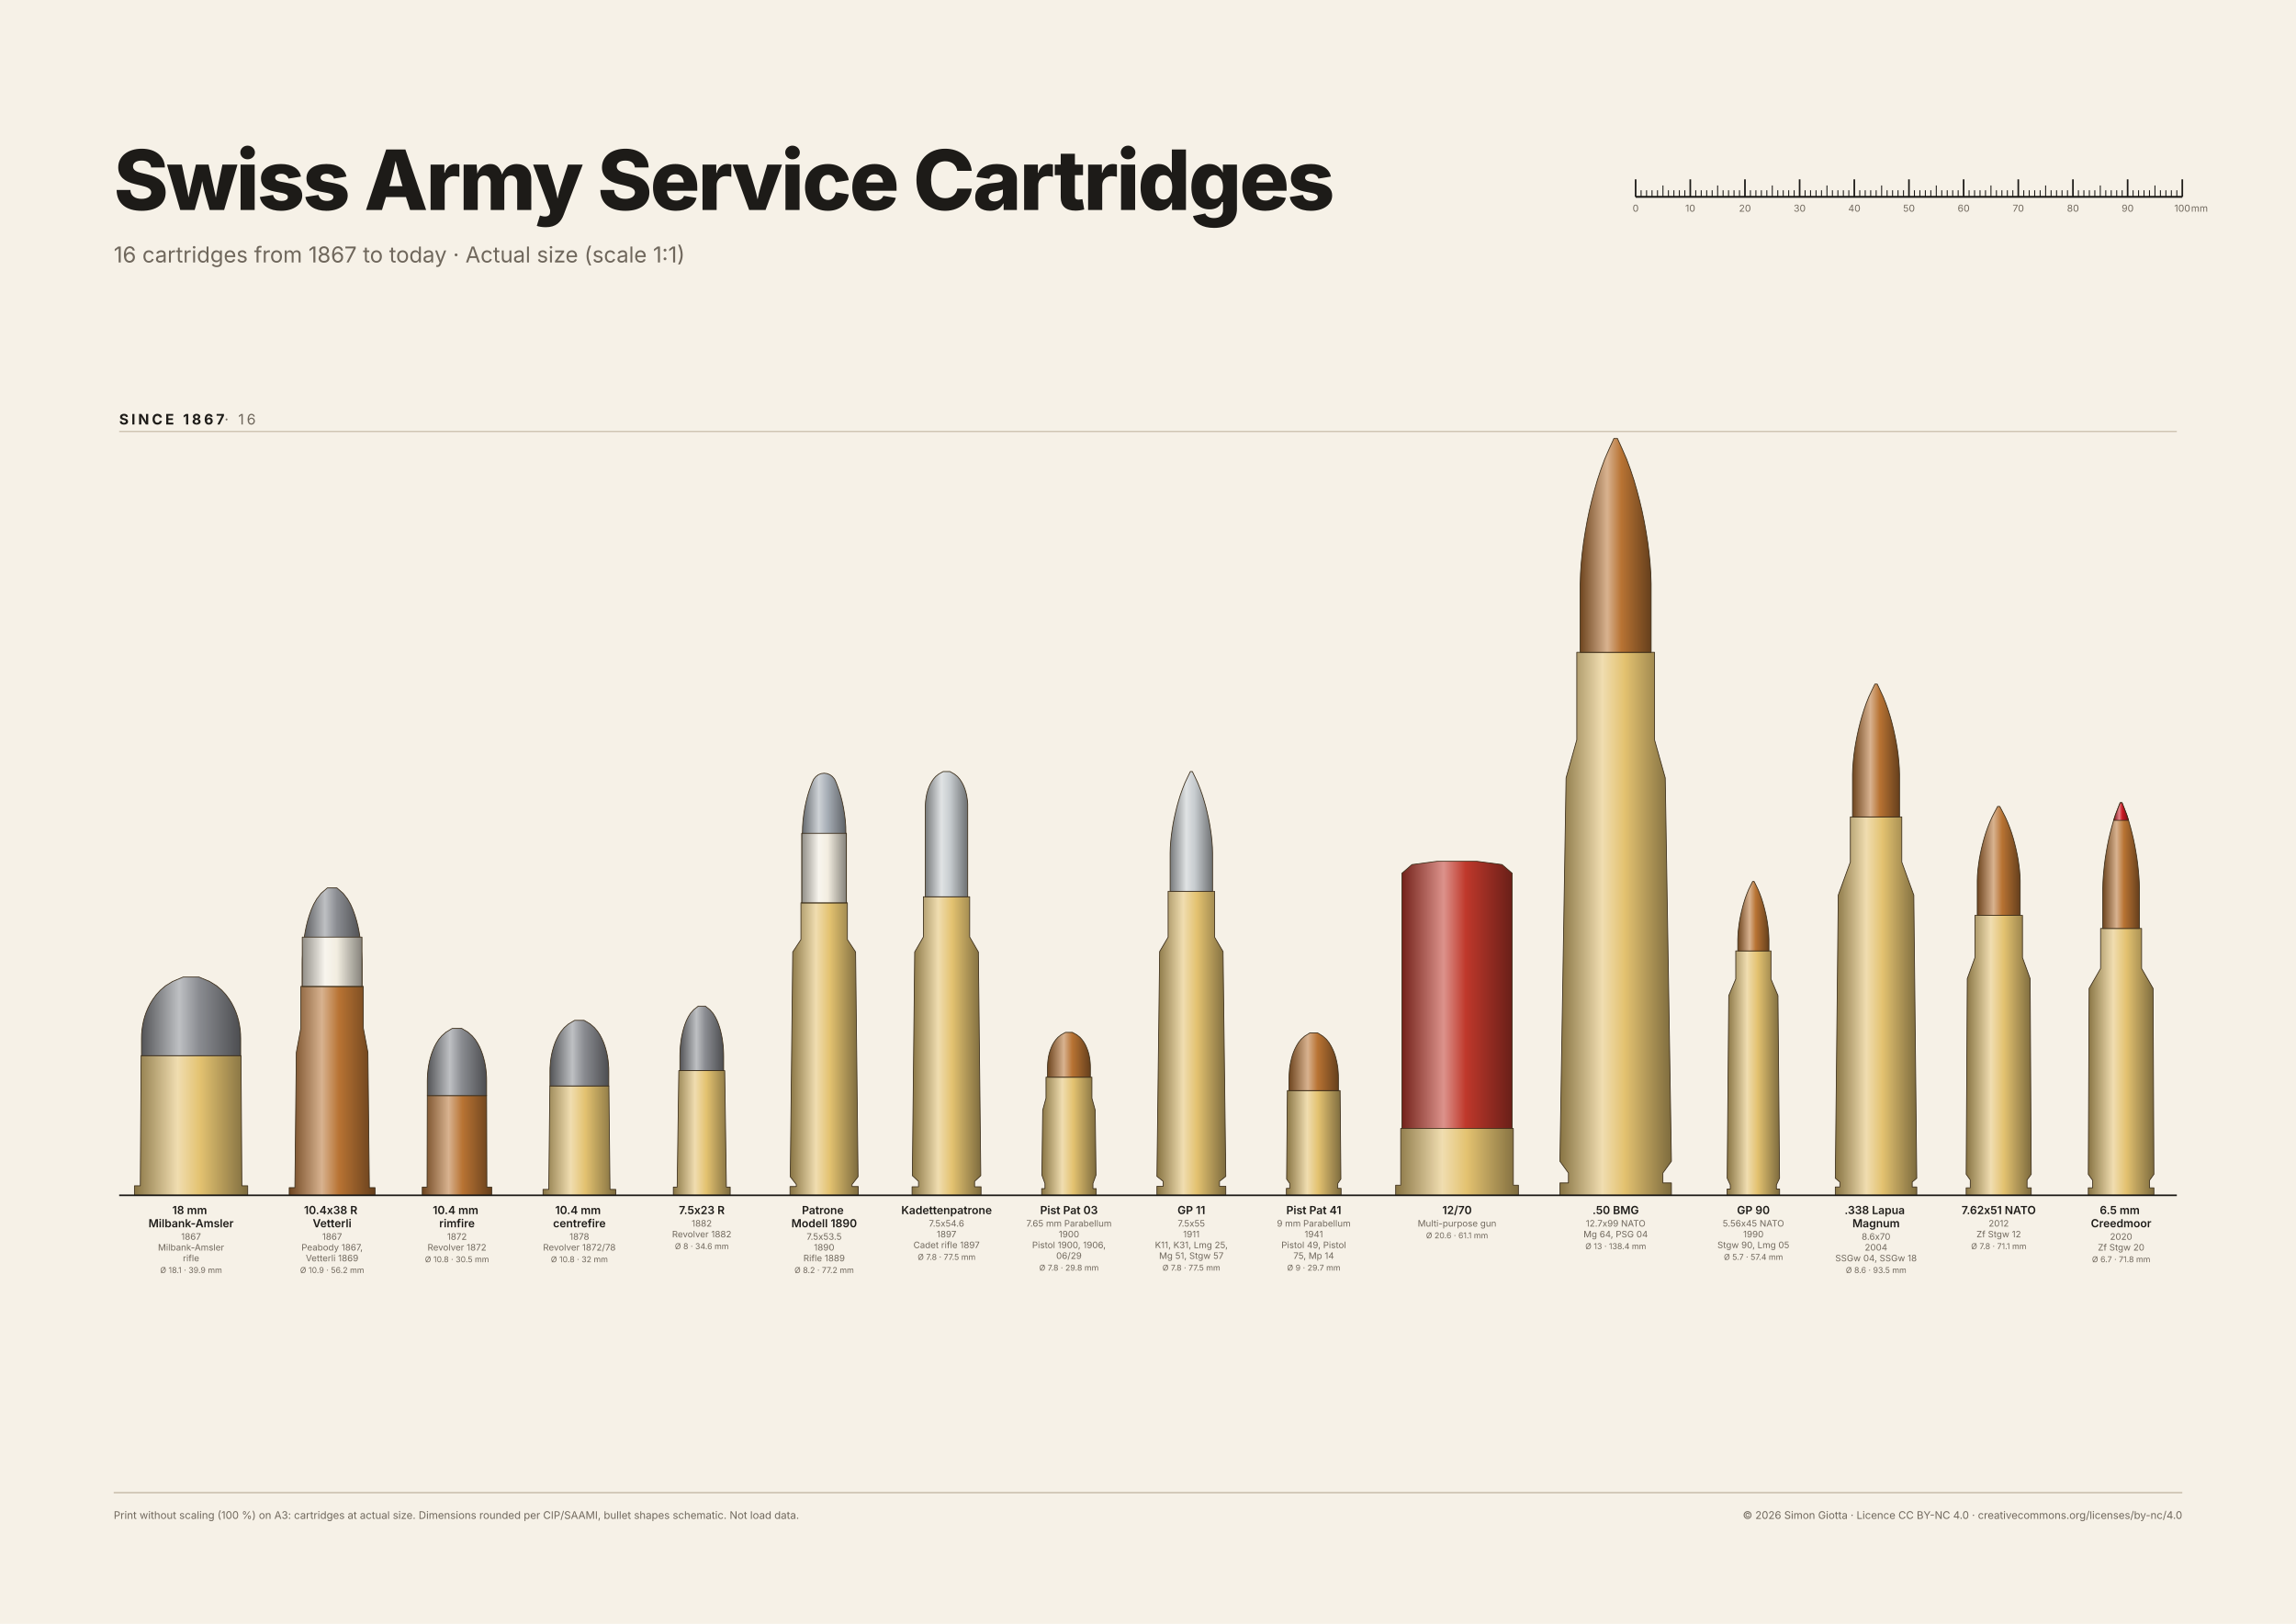
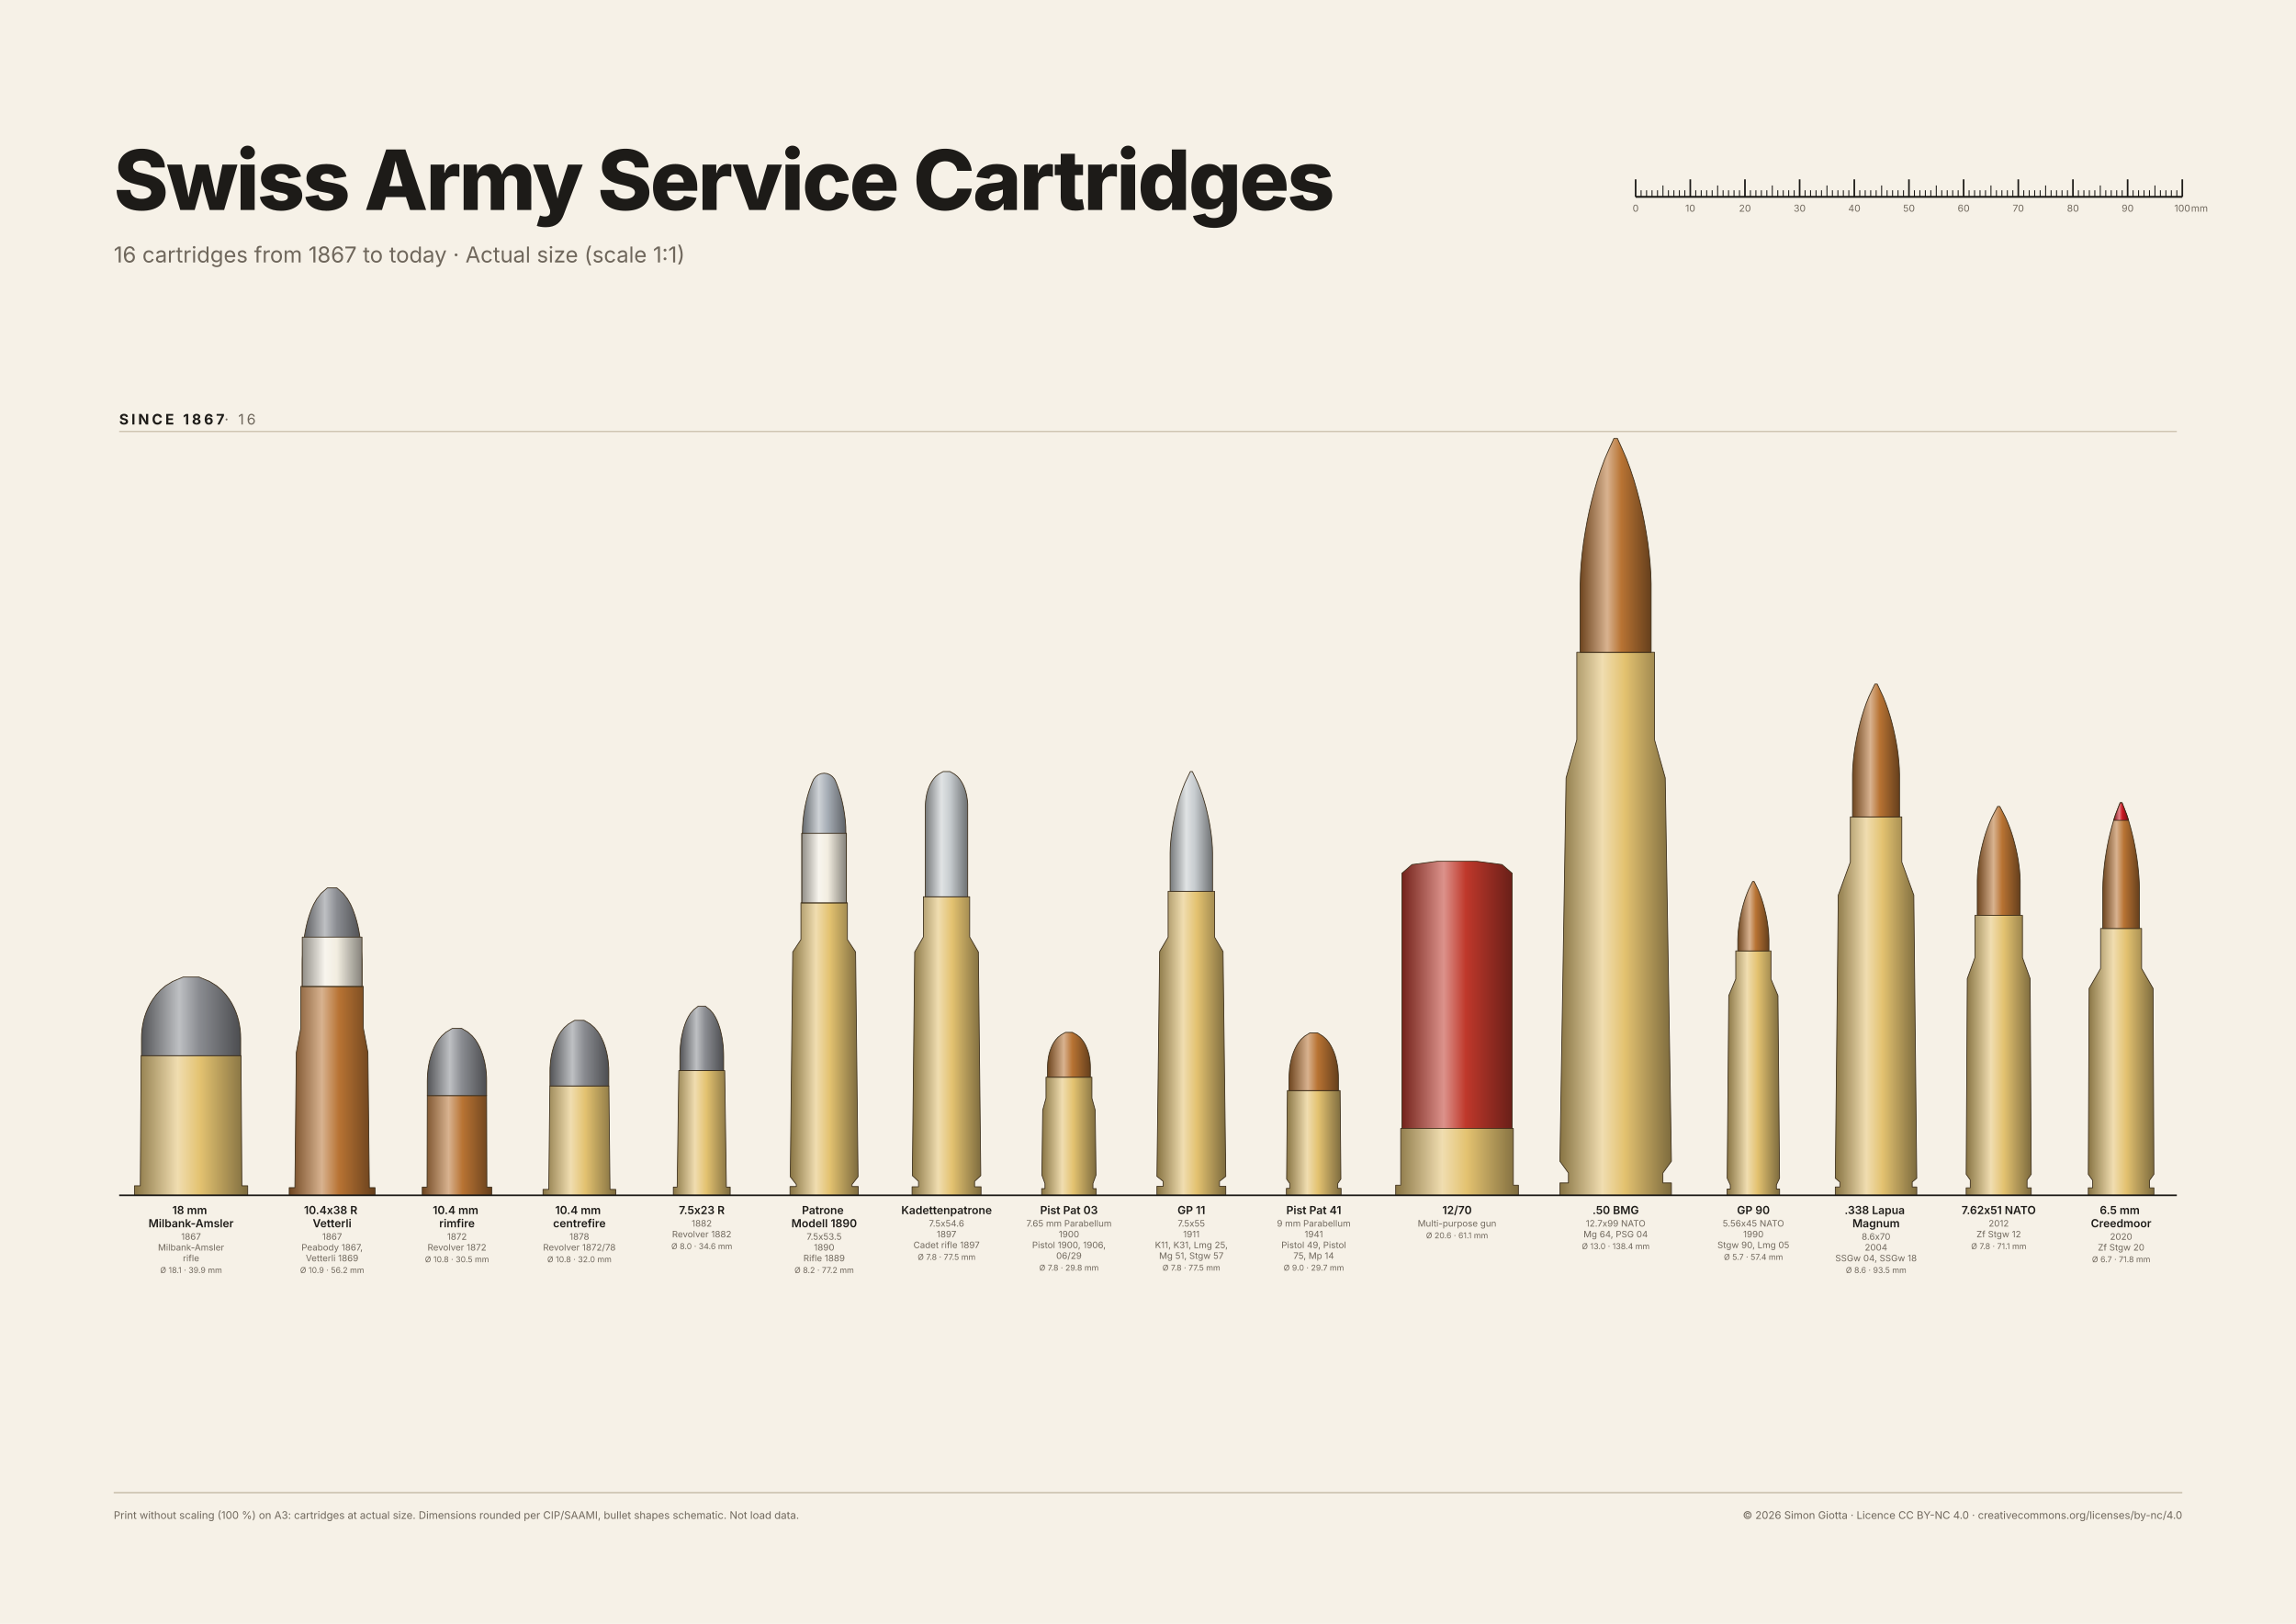
<svg xmlns="http://www.w3.org/2000/svg" width="420mm" height="297mm" viewBox="0 0 420 297" font-family="Inter, 'Helvetica Neue', Arial, sans-serif">
  <defs>
    <linearGradient id="brass" x1="0" x2="1" y1="0" y2="0">
      <stop offset="0" stop-color="#887443" />
      <stop offset="0.38" stop-color="#f0ddb0" />
      <stop offset="0.58" stop-color="#e3c270" />
      <stop offset="1" stop-color="#7d6b3e" />
    </linearGradient>
    <linearGradient id="copper" x1="0" x2="1" y1="0" y2="0">
      <stop offset="0" stop-color="#6e451f" />
      <stop offset="0.38" stop-color="#d8b28f" />
      <stop offset="0.58" stop-color="#b87333" />
      <stop offset="1" stop-color="#653f1c" />
    </linearGradient>
    <linearGradient id="lead" x1="0" x2="1" y1="0" y2="0">
      <stop offset="0" stop-color="#535457" />
      <stop offset="0.38" stop-color="#bec0c3" />
      <stop offset="0.58" stop-color="#8a8c91" />
      <stop offset="1" stop-color="#4c4d50" />
    </linearGradient>
    <linearGradient id="steel" x1="0" x2="1" y1="0" y2="0">
      <stop offset="0" stop-color="#63686d" />
      <stop offset="0.38" stop-color="#ced2d6" />
      <stop offset="0.58" stop-color="#a6adb5" />
      <stop offset="1" stop-color="#5b5f64" />
    </linearGradient>
    <linearGradient id="lacquered" x1="0" x2="1" y1="0" y2="0">
      <stop offset="0" stop-color="#404032" />
      <stop offset="0.38" stop-color="#aeaea1" />
      <stop offset="0.58" stop-color="#6b6b54" />
      <stop offset="1" stop-color="#3b3b2e" />
    </linearGradient>
    <linearGradient id="nickel" x1="0" x2="1" y1="0" y2="0">
      <stop offset="0" stop-color="#777a7c" />
      <stop offset="0.38" stop-color="#e0e3e4" />
      <stop offset="0.58" stop-color="#c7cccf" />
      <stop offset="1" stop-color="#6d7072" />
    </linearGradient>
    <linearGradient id="aluminium" x1="0" x2="1" y1="0" y2="0">
      <stop offset="0" stop-color="#65686a" />
      <stop offset="0.38" stop-color="#cfd2d4" />
      <stop offset="0.58" stop-color="#a8adb0" />
      <stop offset="1" stop-color="#5d5f61" />
    </linearGradient>
    <linearGradient id="paper" x1="0" x2="1" y1="0" y2="0">
      <stop offset="0" stop-color="#918e87" />
      <stop offset="0.38" stop-color="#f8f5ee" />
      <stop offset="0.58" stop-color="#f2ede0" />
      <stop offset="1" stop-color="#85827b" />
    </linearGradient>
    <linearGradient id="plastic" x1="0" x2="1" y1="0" y2="0">
      <stop offset="0" stop-color="#949493" />
      <stop offset="0.38" stop-color="#fbfbf9" />
      <stop offset="0.58" stop-color="#f7f7f5" />
      <stop offset="1" stop-color="#888887" />
    </linearGradient>
    <linearGradient id="polymer" x1="0" x2="1" y1="0" y2="0">
      <stop offset="0" stop-color="#7a0f15" />
      <stop offset="0.38" stop-color="#e38186" />
      <stop offset="0.58" stop-color="#cc1a24" />
      <stop offset="1" stop-color="#700e14" />
    </linearGradient>
    <linearGradient id="hull" x1="0" x2="1" y1="0" y2="0">
      <stop offset="0" stop-color="#73221a" />
      <stop offset="0.38" stop-color="#dc928b" />
      <stop offset="0.58" stop-color="#bf382b" />
      <stop offset="1" stop-color="#691f18" />
    </linearGradient>
  </defs>
  <rect width="420" height="297" fill="#f6f1e7" />
  <text x="20.8" y="38.40" font-size="15.20" font-weight="800" letter-spacing="-0.4" fill="#1d1b18">Swiss Army Service Cartridges</text>
  <text x="20.8" y="48.00" font-size="4.00" fill="#6f675c">16 cartridges from 1867 to today · Actual size (scale 1:1)</text>
  <g font-size="1.76" fill="#6f675c" text-anchor="middle">
    <line x1="299.2" x2="399.2" y1="36" y2="36" stroke="#1d1b18" stroke-width="0.35" />
    <line x1="299.200" x2="299.200" y1="36" y2="32.800" stroke="#1d1b18" stroke-width="0.3" />
    <text x="299.200" y="38.720">0</text>
    <line x1="300.200" x2="300.200" y1="36" y2="34.800" stroke="#1d1b18" stroke-width="0.18" />
    <line x1="301.200" x2="301.200" y1="36" y2="34.800" stroke="#1d1b18" stroke-width="0.18" />
    <line x1="302.200" x2="302.200" y1="36" y2="34.800" stroke="#1d1b18" stroke-width="0.18" />
    <line x1="303.200" x2="303.200" y1="36" y2="34.800" stroke="#1d1b18" stroke-width="0.18" />
    <line x1="304.200" x2="304.200" y1="36" y2="33.920" stroke="#1d1b18" stroke-width="0.18" />
    <line x1="305.200" x2="305.200" y1="36" y2="34.800" stroke="#1d1b18" stroke-width="0.18" />
    <line x1="306.200" x2="306.200" y1="36" y2="34.800" stroke="#1d1b18" stroke-width="0.18" />
    <line x1="307.200" x2="307.200" y1="36" y2="34.800" stroke="#1d1b18" stroke-width="0.18" />
    <line x1="308.200" x2="308.200" y1="36" y2="34.800" stroke="#1d1b18" stroke-width="0.18" />
    <line x1="309.200" x2="309.200" y1="36" y2="32.800" stroke="#1d1b18" stroke-width="0.3" />
    <text x="309.200" y="38.720">10</text>
    <line x1="310.200" x2="310.200" y1="36" y2="34.800" stroke="#1d1b18" stroke-width="0.18" />
    <line x1="311.200" x2="311.200" y1="36" y2="34.800" stroke="#1d1b18" stroke-width="0.18" />
    <line x1="312.200" x2="312.200" y1="36" y2="34.800" stroke="#1d1b18" stroke-width="0.18" />
    <line x1="313.200" x2="313.200" y1="36" y2="34.800" stroke="#1d1b18" stroke-width="0.18" />
    <line x1="314.200" x2="314.200" y1="36" y2="33.920" stroke="#1d1b18" stroke-width="0.18" />
    <line x1="315.200" x2="315.200" y1="36" y2="34.800" stroke="#1d1b18" stroke-width="0.18" />
    <line x1="316.200" x2="316.200" y1="36" y2="34.800" stroke="#1d1b18" stroke-width="0.18" />
    <line x1="317.200" x2="317.200" y1="36" y2="34.800" stroke="#1d1b18" stroke-width="0.18" />
    <line x1="318.200" x2="318.200" y1="36" y2="34.800" stroke="#1d1b18" stroke-width="0.18" />
    <line x1="319.200" x2="319.200" y1="36" y2="32.800" stroke="#1d1b18" stroke-width="0.3" />
    <text x="319.200" y="38.720">20</text>
    <line x1="320.200" x2="320.200" y1="36" y2="34.800" stroke="#1d1b18" stroke-width="0.18" />
    <line x1="321.200" x2="321.200" y1="36" y2="34.800" stroke="#1d1b18" stroke-width="0.18" />
    <line x1="322.200" x2="322.200" y1="36" y2="34.800" stroke="#1d1b18" stroke-width="0.18" />
    <line x1="323.200" x2="323.200" y1="36" y2="34.800" stroke="#1d1b18" stroke-width="0.18" />
    <line x1="324.200" x2="324.200" y1="36" y2="33.920" stroke="#1d1b18" stroke-width="0.18" />
    <line x1="325.200" x2="325.200" y1="36" y2="34.800" stroke="#1d1b18" stroke-width="0.18" />
    <line x1="326.200" x2="326.200" y1="36" y2="34.800" stroke="#1d1b18" stroke-width="0.18" />
    <line x1="327.200" x2="327.200" y1="36" y2="34.800" stroke="#1d1b18" stroke-width="0.18" />
    <line x1="328.200" x2="328.200" y1="36" y2="34.800" stroke="#1d1b18" stroke-width="0.18" />
    <line x1="329.200" x2="329.200" y1="36" y2="32.800" stroke="#1d1b18" stroke-width="0.3" />
    <text x="329.200" y="38.720">30</text>
    <line x1="330.200" x2="330.200" y1="36" y2="34.800" stroke="#1d1b18" stroke-width="0.18" />
    <line x1="331.200" x2="331.200" y1="36" y2="34.800" stroke="#1d1b18" stroke-width="0.18" />
    <line x1="332.200" x2="332.200" y1="36" y2="34.800" stroke="#1d1b18" stroke-width="0.18" />
    <line x1="333.200" x2="333.200" y1="36" y2="34.800" stroke="#1d1b18" stroke-width="0.18" />
    <line x1="334.200" x2="334.200" y1="36" y2="33.920" stroke="#1d1b18" stroke-width="0.18" />
    <line x1="335.200" x2="335.200" y1="36" y2="34.800" stroke="#1d1b18" stroke-width="0.18" />
    <line x1="336.200" x2="336.200" y1="36" y2="34.800" stroke="#1d1b18" stroke-width="0.18" />
    <line x1="337.200" x2="337.200" y1="36" y2="34.800" stroke="#1d1b18" stroke-width="0.18" />
    <line x1="338.200" x2="338.200" y1="36" y2="34.800" stroke="#1d1b18" stroke-width="0.18" />
    <line x1="339.200" x2="339.200" y1="36" y2="32.800" stroke="#1d1b18" stroke-width="0.3" />
    <text x="339.200" y="38.720">40</text>
    <line x1="340.200" x2="340.200" y1="36" y2="34.800" stroke="#1d1b18" stroke-width="0.18" />
    <line x1="341.200" x2="341.200" y1="36" y2="34.800" stroke="#1d1b18" stroke-width="0.18" />
    <line x1="342.200" x2="342.200" y1="36" y2="34.800" stroke="#1d1b18" stroke-width="0.18" />
    <line x1="343.200" x2="343.200" y1="36" y2="34.800" stroke="#1d1b18" stroke-width="0.18" />
    <line x1="344.200" x2="344.200" y1="36" y2="33.920" stroke="#1d1b18" stroke-width="0.18" />
    <line x1="345.200" x2="345.200" y1="36" y2="34.800" stroke="#1d1b18" stroke-width="0.18" />
    <line x1="346.200" x2="346.200" y1="36" y2="34.800" stroke="#1d1b18" stroke-width="0.18" />
    <line x1="347.200" x2="347.200" y1="36" y2="34.800" stroke="#1d1b18" stroke-width="0.18" />
    <line x1="348.200" x2="348.200" y1="36" y2="34.800" stroke="#1d1b18" stroke-width="0.18" />
    <line x1="349.200" x2="349.200" y1="36" y2="32.800" stroke="#1d1b18" stroke-width="0.3" />
    <text x="349.200" y="38.720">50</text>
    <line x1="350.200" x2="350.200" y1="36" y2="34.800" stroke="#1d1b18" stroke-width="0.18" />
    <line x1="351.200" x2="351.200" y1="36" y2="34.800" stroke="#1d1b18" stroke-width="0.18" />
    <line x1="352.200" x2="352.200" y1="36" y2="34.800" stroke="#1d1b18" stroke-width="0.18" />
    <line x1="353.200" x2="353.200" y1="36" y2="34.800" stroke="#1d1b18" stroke-width="0.18" />
    <line x1="354.200" x2="354.200" y1="36" y2="33.920" stroke="#1d1b18" stroke-width="0.18" />
    <line x1="355.200" x2="355.200" y1="36" y2="34.800" stroke="#1d1b18" stroke-width="0.18" />
    <line x1="356.200" x2="356.200" y1="36" y2="34.800" stroke="#1d1b18" stroke-width="0.18" />
    <line x1="357.200" x2="357.200" y1="36" y2="34.800" stroke="#1d1b18" stroke-width="0.18" />
    <line x1="358.200" x2="358.200" y1="36" y2="34.800" stroke="#1d1b18" stroke-width="0.18" />
    <line x1="359.200" x2="359.200" y1="36" y2="32.800" stroke="#1d1b18" stroke-width="0.3" />
    <text x="359.200" y="38.720">60</text>
    <line x1="360.200" x2="360.200" y1="36" y2="34.800" stroke="#1d1b18" stroke-width="0.18" />
    <line x1="361.200" x2="361.200" y1="36" y2="34.800" stroke="#1d1b18" stroke-width="0.18" />
    <line x1="362.200" x2="362.200" y1="36" y2="34.800" stroke="#1d1b18" stroke-width="0.18" />
    <line x1="363.200" x2="363.200" y1="36" y2="34.800" stroke="#1d1b18" stroke-width="0.18" />
    <line x1="364.200" x2="364.200" y1="36" y2="33.920" stroke="#1d1b18" stroke-width="0.18" />
    <line x1="365.200" x2="365.200" y1="36" y2="34.800" stroke="#1d1b18" stroke-width="0.18" />
    <line x1="366.200" x2="366.200" y1="36" y2="34.800" stroke="#1d1b18" stroke-width="0.18" />
    <line x1="367.200" x2="367.200" y1="36" y2="34.800" stroke="#1d1b18" stroke-width="0.18" />
    <line x1="368.200" x2="368.200" y1="36" y2="34.800" stroke="#1d1b18" stroke-width="0.18" />
    <line x1="369.200" x2="369.200" y1="36" y2="32.800" stroke="#1d1b18" stroke-width="0.3" />
    <text x="369.200" y="38.720">70</text>
    <line x1="370.200" x2="370.200" y1="36" y2="34.800" stroke="#1d1b18" stroke-width="0.18" />
    <line x1="371.200" x2="371.200" y1="36" y2="34.800" stroke="#1d1b18" stroke-width="0.18" />
    <line x1="372.200" x2="372.200" y1="36" y2="34.800" stroke="#1d1b18" stroke-width="0.18" />
    <line x1="373.200" x2="373.200" y1="36" y2="34.800" stroke="#1d1b18" stroke-width="0.18" />
    <line x1="374.200" x2="374.200" y1="36" y2="33.920" stroke="#1d1b18" stroke-width="0.18" />
    <line x1="375.200" x2="375.200" y1="36" y2="34.800" stroke="#1d1b18" stroke-width="0.18" />
    <line x1="376.200" x2="376.200" y1="36" y2="34.800" stroke="#1d1b18" stroke-width="0.18" />
    <line x1="377.200" x2="377.200" y1="36" y2="34.800" stroke="#1d1b18" stroke-width="0.18" />
    <line x1="378.200" x2="378.200" y1="36" y2="34.800" stroke="#1d1b18" stroke-width="0.18" />
    <line x1="379.200" x2="379.200" y1="36" y2="32.800" stroke="#1d1b18" stroke-width="0.3" />
    <text x="379.200" y="38.720">80</text>
    <line x1="380.200" x2="380.200" y1="36" y2="34.800" stroke="#1d1b18" stroke-width="0.18" />
    <line x1="381.200" x2="381.200" y1="36" y2="34.800" stroke="#1d1b18" stroke-width="0.18" />
    <line x1="382.200" x2="382.200" y1="36" y2="34.800" stroke="#1d1b18" stroke-width="0.18" />
    <line x1="383.200" x2="383.200" y1="36" y2="34.800" stroke="#1d1b18" stroke-width="0.18" />
    <line x1="384.200" x2="384.200" y1="36" y2="33.920" stroke="#1d1b18" stroke-width="0.18" />
    <line x1="385.200" x2="385.200" y1="36" y2="34.800" stroke="#1d1b18" stroke-width="0.18" />
    <line x1="386.200" x2="386.200" y1="36" y2="34.800" stroke="#1d1b18" stroke-width="0.18" />
    <line x1="387.200" x2="387.200" y1="36" y2="34.800" stroke="#1d1b18" stroke-width="0.18" />
    <line x1="388.200" x2="388.200" y1="36" y2="34.800" stroke="#1d1b18" stroke-width="0.18" />
    <line x1="389.200" x2="389.200" y1="36" y2="32.800" stroke="#1d1b18" stroke-width="0.3" />
    <text x="389.200" y="38.720">90</text>
    <line x1="390.200" x2="390.200" y1="36" y2="34.800" stroke="#1d1b18" stroke-width="0.18" />
    <line x1="391.200" x2="391.200" y1="36" y2="34.800" stroke="#1d1b18" stroke-width="0.18" />
    <line x1="392.200" x2="392.200" y1="36" y2="34.800" stroke="#1d1b18" stroke-width="0.18" />
    <line x1="393.200" x2="393.200" y1="36" y2="34.800" stroke="#1d1b18" stroke-width="0.18" />
    <line x1="394.200" x2="394.200" y1="36" y2="33.920" stroke="#1d1b18" stroke-width="0.18" />
    <line x1="395.200" x2="395.200" y1="36" y2="34.800" stroke="#1d1b18" stroke-width="0.18" />
    <line x1="396.200" x2="396.200" y1="36" y2="34.800" stroke="#1d1b18" stroke-width="0.18" />
    <line x1="397.200" x2="397.200" y1="36" y2="34.800" stroke="#1d1b18" stroke-width="0.18" />
    <line x1="398.200" x2="398.200" y1="36" y2="34.800" stroke="#1d1b18" stroke-width="0.18" />
    <line x1="399.200" x2="399.200" y1="36" y2="32.800" stroke="#1d1b18" stroke-width="0.3" />
    <text x="399.200" y="38.720">100</text>
    <text x="400.80" y="38.720" text-anchor="start">mm</text>
  </g>
  <g transform="translate(24.595 178.696) scale(1.0)">
    <path d="M20.72 39.92 L20.72 38.18 L19.65 38.18 L19.49 14.38 L1.22 14.38 L1.07 38.18 L0.00 38.18 L0.00 39.92 Z" fill="url(#brass)" stroke="#3a2c18" stroke-width="0.140" stroke-linejoin="round" />
    <path d="M19.43 14.38 L19.43 11.22 L19.41 10.42 L19.34 9.61 L19.22 8.81 L19.06 8.01 L18.84 7.21 L18.56 6.41 L18.22 5.61 L17.81 4.81 L17.31 4.01 L16.71 3.20 L15.97 2.40 L15.03 1.60 L13.73 0.80 L11.81 0.00 L10.36 0.00 L8.91 0.00 L6.99 0.80 L5.69 1.60 L4.75 2.40 L4.01 3.20 L3.41 4.01 L2.91 4.81 L2.50 5.61 L2.16 6.41 L1.88 7.21 L1.66 8.01 L1.50 8.81 L1.38 9.61 L1.31 10.42 L1.29 11.22 L1.29 14.38 Z" fill="url(#lead)" stroke="#3a2c18" stroke-width="0.140" stroke-linejoin="round" />
  </g>
  <text x="34.95" y="222.06" text-anchor="middle" font-size="2.04" font-weight="600" fill="#1d1b18">
    <tspan x="34.95" dy="0.00">18 mm</tspan>
    <tspan x="34.95" dy="2.41">Milbank-Amsler</tspan>
  </text>
  <text x="34.95" y="226.75" text-anchor="middle" font-size="1.64" fill="#6f675c">1867</text>
  <text x="34.95" y="228.72" text-anchor="middle" font-size="1.64" fill="#6f675c">Milbank-Amsler</text>
  <text x="34.95" y="230.69" text-anchor="middle" font-size="1.64" fill="#6f675c">rifle</text>
  <text x="34.95" y="232.83" text-anchor="middle" font-size="1.48" fill="#6f675c" font-variant-numeric="tabular-nums">Ø 18.1 · 39.9 mm</text>
  <g transform="translate(52.904 162.396) scale(1.0)">
    <path d="M15.70 56.22 L15.70 54.82 L14.66 54.82 L14.40 30.11 L13.56 25.65 L13.56 18.01 L2.13 18.01 L2.13 25.65 L1.30 30.11 L1.04 54.82 L0.00 54.82 L0.00 56.22 Z" fill="url(#copper)" stroke="#3a2c18" stroke-width="0.140" stroke-linejoin="round" />
    <path d="M13.31 18.01 L13.31 14.05 L13.30 13.04 L13.25 12.04 L13.18 11.04 L13.08 10.03 L12.95 9.03 L12.78 8.03 L12.58 7.02 L12.33 6.02 L12.03 5.02 L11.67 4.01 L11.23 3.01 L10.66 2.01 L9.88 1.00 L8.72 0.00 L7.85 0.00 L6.98 0.00 L5.82 1.00 L5.04 2.01 L4.47 3.01 L4.03 4.01 L3.67 5.02 L3.37 6.02 L3.12 7.02 L2.92 8.03 L2.75 9.03 L2.62 10.03 L2.52 11.04 L2.45 12.04 L2.40 13.04 L2.39 14.05 L2.39 18.01 Z" fill="url(#lead)" stroke="#3a2c18" stroke-width="0.140" stroke-linejoin="round" />
    <path d="M13.31 18.01 L13.31 9.00 L2.39 9.00 L2.39 18.01 Z" fill="url(#paper)" stroke="#3a2c18" stroke-width="0.140" stroke-linejoin="round" />
  </g>
  <text x="60.75" y="222.06" text-anchor="middle" font-size="2.04" font-weight="600" fill="#1d1b18">
    <tspan x="60.75" dy="0.00">10.4x38 R</tspan>
    <tspan x="60.75" dy="2.41">Vetterli</tspan>
  </text>
  <text x="60.75" y="226.75" text-anchor="middle" font-size="1.64" fill="#6f675c">1867</text>
  <text x="60.75" y="228.72" text-anchor="middle" font-size="1.64" fill="#6f675c">Peabody 1867,</text>
  <text x="60.75" y="230.69" text-anchor="middle" font-size="1.64" fill="#6f675c">Vetterli 1869</text>
  <text x="60.75" y="232.83" text-anchor="middle" font-size="1.48" fill="#6f675c" font-variant-numeric="tabular-nums">Ø 10.9 · 56.2 mm</text>
  <g transform="translate(77.243 188.096) scale(1.0)">
    <path d="M12.70 30.52 L12.70 29.02 L11.82 29.02 L11.77 12.29 L0.92 12.29 L0.88 29.02 L0.00 29.02 L0.00 30.52 Z" fill="url(#copper)" stroke="#3a2c18" stroke-width="0.140" stroke-linejoin="round" />
    <path d="M11.77 12.29 L11.77 9.59 L11.76 8.90 L11.72 8.22 L11.65 7.53 L11.55 6.85 L11.42 6.16 L11.25 5.48 L11.05 4.79 L10.80 4.11 L10.51 3.42 L10.15 2.74 L9.71 2.05 L9.14 1.37 L8.36 0.68 L7.22 0.00 L6.35 0.00 L5.48 0.00 L4.34 0.68 L3.56 1.37 L2.99 2.05 L2.55 2.74 L2.19 3.42 L1.90 4.11 L1.65 4.79 L1.45 5.48 L1.28 6.16 L1.15 6.85 L1.05 7.53 L0.98 8.22 L0.94 8.90 L0.92 9.59 L0.92 12.29 Z" fill="url(#lead)" stroke="#3a2c18" stroke-width="0.140" stroke-linejoin="round" />
  </g>
  <text x="83.59" y="222.06" text-anchor="middle" font-size="2.04" font-weight="600" fill="#1d1b18">
    <tspan x="83.59" dy="0.00">10.4 mm</tspan>
    <tspan x="83.59" dy="2.41">rimfire</tspan>
  </text>
  <text x="83.59" y="226.75" text-anchor="middle" font-size="1.64" fill="#6f675c">1872</text>
  <text x="83.59" y="228.72" text-anchor="middle" font-size="1.64" fill="#6f675c">Revolver 1872</text>
  <text x="83.59" y="230.86" text-anchor="middle" font-size="1.48" fill="#6f675c" font-variant-numeric="tabular-nums">Ø 10.8 · 30.5 mm</text>
  <g transform="translate(99.333 186.616) scale(1.0)">
    <path d="M13.30 32.00 L13.30 30.92 L12.25 30.92 L12.05 12.00 L1.25 12.00 L1.05 30.92 L0.00 30.92 L0.00 32.00 Z" fill="url(#brass)" stroke="#3a2c18" stroke-width="0.140" stroke-linejoin="round" />
    <path d="M12.03 12.00 L12.03 9.36 L12.02 8.69 L11.97 8.02 L11.91 7.35 L11.81 6.69 L11.68 6.02 L11.51 5.35 L11.31 4.68 L11.07 4.01 L10.77 3.34 L10.42 2.67 L9.98 2.01 L9.42 1.34 L8.65 0.67 L7.51 0.00 L6.65 0.00 L5.79 0.00 L4.65 0.67 L3.88 1.34 L3.32 2.01 L2.88 2.67 L2.53 3.34 L2.23 4.01 L1.99 4.68 L1.79 5.35 L1.62 6.02 L1.49 6.69 L1.39 7.35 L1.33 8.02 L1.28 8.69 L1.27 9.36 L1.27 12.00 Z" fill="url(#lead)" stroke="#3a2c18" stroke-width="0.140" stroke-linejoin="round" />
  </g>
  <text x="105.98" y="222.06" text-anchor="middle" font-size="2.04" font-weight="600" fill="#1d1b18">
    <tspan x="105.98" dy="0.00">10.4 mm</tspan>
    <tspan x="105.98" dy="2.41">centrefire</tspan>
  </text>
  <text x="105.98" y="226.75" text-anchor="middle" font-size="1.64" fill="#6f675c">1878</text>
  <text x="105.98" y="228.72" text-anchor="middle" font-size="1.64" fill="#6f675c">Revolver 1872/78</text>
-   <text x="105.98" y="230.86" text-anchor="middle" font-size="1.48" fill="#6f675c" font-variant-numeric="tabular-nums">Ø 10.8 · 32 mm</text>
+   <text x="105.98" y="230.86" text-anchor="middle" font-size="1.48" fill="#6f675c" font-variant-numeric="tabular-nums">Ø 10.8 · 32.0 mm</text>
  <g transform="translate(123.172 184.016) scale(1.0)">
    <path d="M10.40 34.60 L10.40 33.10 L9.70 33.10 L9.40 11.80 L1.00 11.80 L0.70 33.10 L0.00 33.10 L0.00 34.60 Z" fill="url(#brass)" stroke="#3a2c18" stroke-width="0.140" stroke-linejoin="round" />
    <path d="M9.20 11.80 L9.20 9.20 L9.19 8.55 L9.16 7.89 L9.11 7.23 L9.03 6.57 L8.94 5.92 L8.81 5.26 L8.66 4.60 L8.48 3.94 L8.26 3.29 L8.00 2.63 L7.67 1.97 L7.26 1.31 L6.68 0.66 L5.84 0.00 L5.20 0.00 L4.56 0.00 L3.72 0.66 L3.14 1.31 L2.73 1.97 L2.40 2.63 L2.14 3.29 L1.92 3.94 L1.74 4.60 L1.59 5.26 L1.46 5.92 L1.37 6.57 L1.29 7.23 L1.24 7.89 L1.21 8.55 L1.20 9.20 L1.20 11.80 Z" fill="url(#lead)" stroke="#3a2c18" stroke-width="0.140" stroke-linejoin="round" />
  </g>
  <text x="128.37" y="222.06" text-anchor="middle" font-size="2.04" font-weight="600" fill="#1d1b18">
    <tspan x="128.37" dy="0.00">7.5x23 R</tspan>
  </text>
  <text x="128.37" y="224.34" text-anchor="middle" font-size="1.64" fill="#6f675c">1882</text>
  <text x="128.37" y="226.31" text-anchor="middle" font-size="1.64" fill="#6f675c">Revolver 1882</text>
-   <text x="128.37" y="228.46" text-anchor="middle" font-size="1.48" fill="#6f675c" font-variant-numeric="tabular-nums">Ø 8 · 34.6 mm</text>
+   <text x="128.37" y="228.46" text-anchor="middle" font-size="1.48" fill="#6f675c" font-variant-numeric="tabular-nums">Ø 8.0 · 34.6 mm</text>
  <g transform="translate(144.512 141.416) scale(1.0)">
    <path d="M12.50 77.20 L12.50 75.60 L11.35 75.60 L11.35 75.21 L12.45 73.80 L12.00 32.70 L10.50 30.43 L10.50 23.70 L2.00 23.70 L2.00 30.43 L0.50 32.70 L0.05 73.80 L1.15 75.21 L1.15 75.60 L0.00 75.60 L0.00 77.20 Z" fill="url(#brass)" stroke="#3a2c18" stroke-width="0.140" stroke-linejoin="round" />
    <path d="M10.32 23.70 L10.32 11.00 L10.22 11.00 L10.20 9.77 L10.11 8.55 L9.96 7.37 L9.77 6.23 L9.54 5.15 L9.28 4.14 L9.00 3.22 L8.71 2.40 L8.44 1.69 L8.16 1.09 L7.77 0.62 L7.31 0.28 L6.79 0.07 L6.25 0.00 L5.71 0.07 L5.19 0.28 L4.73 0.62 L4.34 1.09 L4.06 1.69 L3.79 2.40 L3.50 3.22 L3.22 4.14 L2.96 5.15 L2.73 6.23 L2.54 7.37 L2.39 8.55 L2.30 9.77 L2.27 11.00 L2.17 11.00 L2.17 23.70 Z" fill="url(#steel)" stroke="#3a2c18" stroke-width="0.140" stroke-linejoin="round" />
    <path d="M10.32 23.70 L10.32 11.00 L2.17 11.00 L2.17 23.70 Z" fill="url(#paper)" stroke="#3a2c18" stroke-width="0.140" stroke-linejoin="round" />
  </g>
  <text x="150.76" y="222.06" text-anchor="middle" font-size="2.04" font-weight="600" fill="#1d1b18">
    <tspan x="150.76" dy="0.00">Patrone</tspan>
    <tspan x="150.76" dy="2.41">Modell 1890</tspan>
  </text>
  <text x="150.76" y="226.75" text-anchor="middle" font-size="1.64" fill="#6f675c">7.5x53.5</text>
  <text x="150.76" y="228.72" text-anchor="middle" font-size="1.64" fill="#6f675c">1890</text>
  <text x="150.76" y="230.69" text-anchor="middle" font-size="1.64" fill="#6f675c">Rifle 1889</text>
  <text x="150.76" y="232.83" text-anchor="middle" font-size="1.48" fill="#6f675c" font-variant-numeric="tabular-nums">Ø 8.2 · 77.2 mm</text>
  <g transform="translate(166.841 141.116) scale(1.0)">
    <path d="M12.62 77.50 L12.62 75.94 L11.44 75.94 L11.44 74.95 L12.57 73.90 L12.13 33.00 L10.54 30.25 L10.54 22.90 L2.07 22.90 L2.07 30.25 L0.48 33.00 L0.05 73.90 L1.18 74.95 L1.18 75.94 L0.00 75.94 L0.00 77.50 Z" fill="url(#brass)" stroke="#3a2c18" stroke-width="0.140" stroke-linejoin="round" />
    <path d="M10.18 22.90 L10.18 6.40 L10.18 5.94 L10.15 5.49 L10.09 5.03 L10.02 4.57 L9.93 4.11 L9.81 3.66 L9.67 3.20 L9.49 2.74 L9.28 2.29 L9.02 1.83 L8.71 1.37 L8.31 0.91 L7.75 0.46 L6.93 0.00 L6.31 0.00 L5.69 0.00 L4.87 0.46 L4.31 0.91 L3.91 1.37 L3.60 1.83 L3.34 2.29 L3.13 2.74 L2.95 3.20 L2.81 3.66 L2.69 4.11 L2.60 4.57 L2.53 5.03 L2.47 5.49 L2.44 5.94 L2.43 6.40 L2.43 22.90 Z" fill="url(#nickel)" stroke="#3a2c18" stroke-width="0.140" stroke-linejoin="round" />
  </g>
  <text x="173.15" y="222.06" text-anchor="middle" font-size="2.04" font-weight="600" fill="#1d1b18">
    <tspan x="173.15" dy="0.00">Kadettenpatrone</tspan>
  </text>
  <text x="173.15" y="224.34" text-anchor="middle" font-size="1.64" fill="#6f675c">7.5x54.6</text>
  <text x="173.15" y="226.31" text-anchor="middle" font-size="1.64" fill="#6f675c">1897</text>
  <text x="173.15" y="228.28" text-anchor="middle" font-size="1.64" fill="#6f675c">Cadet rifle 1897</text>
  <text x="173.15" y="230.43" text-anchor="middle" font-size="1.48" fill="#6f675c" font-variant-numeric="tabular-nums">Ø 7.8 · 77.5 mm</text>
  <g transform="translate(190.550 188.816) scale(1.0)">
    <path d="M9.98 29.80 L9.98 28.58 L9.38 28.58 L9.38 27.63 L9.94 26.11 L9.79 14.22 L9.19 12.04 L9.19 8.20 L0.79 8.20 L0.79 12.04 L0.19 14.22 L0.04 26.11 L0.60 27.63 L0.60 28.58 L0.00 28.58 L0.00 29.80 Z" fill="url(#brass)" stroke="#3a2c18" stroke-width="0.140" stroke-linejoin="round" />
    <path d="M8.91 8.20 L8.91 6.40 L8.90 5.94 L8.87 5.48 L8.82 5.03 L8.75 4.57 L8.66 4.11 L8.54 3.65 L8.39 3.20 L8.21 2.74 L8.00 2.28 L7.74 1.83 L7.42 1.37 L7.01 0.91 L6.45 0.46 L5.62 0.00 L4.99 0.00 L4.36 0.00 L3.53 0.46 L2.97 0.91 L2.56 1.37 L2.24 1.83 L1.98 2.28 L1.77 2.74 L1.59 3.20 L1.44 3.65 L1.32 4.11 L1.23 4.57 L1.16 5.03 L1.11 5.48 L1.08 5.94 L1.07 6.40 L1.07 8.20 Z" fill="url(#copper)" stroke="#3a2c18" stroke-width="0.140" stroke-linejoin="round" />
  </g>
  <text x="195.54" y="222.06" text-anchor="middle" font-size="2.04" font-weight="600" fill="#1d1b18">
    <tspan x="195.54" dy="0.00">Pist Pat 03</tspan>
  </text>
  <text x="195.54" y="224.34" text-anchor="middle" font-size="1.64" fill="#6f675c">7.65 mm Parabellum</text>
  <text x="195.54" y="226.31" text-anchor="middle" font-size="1.64" fill="#6f675c">1900</text>
  <text x="195.54" y="228.28" text-anchor="middle" font-size="1.64" fill="#6f675c">Pistol 1900, 1906,</text>
  <text x="195.54" y="230.25" text-anchor="middle" font-size="1.64" fill="#6f675c">06/29</text>
  <text x="195.54" y="232.39" text-anchor="middle" font-size="1.48" fill="#6f675c" font-variant-numeric="tabular-nums">Ø 7.8 · 29.8 mm</text>
  <g transform="translate(211.630 141.116) scale(1.0)">
    <path d="M12.60 77.50 L12.60 75.85 L11.45 75.85 L11.45 74.94 L12.60 74.04 L12.10 32.92 L10.55 30.29 L10.55 21.90 L2.05 21.90 L2.05 30.29 L0.50 32.92 L0.00 74.04 L1.15 74.94 L1.15 75.85 L0.00 75.85 L0.00 77.50 Z" fill="url(#brass)" stroke="#3a2c18" stroke-width="0.140" stroke-linejoin="round" />
    <path d="M10.18 21.90 L10.18 14.89 L10.15 13.83 L10.07 12.76 L9.96 11.70 L9.81 10.64 L9.64 9.57 L9.43 8.51 L9.19 7.45 L8.93 6.38 L8.63 5.32 L8.30 4.25 L7.92 3.19 L7.50 2.13 L7.00 1.06 L6.49 0.00 L6.30 0.00 L6.11 0.00 L5.60 1.06 L5.10 2.13 L4.68 3.19 L4.30 4.25 L3.97 5.32 L3.67 6.38 L3.41 7.45 L3.17 8.51 L2.96 9.57 L2.79 10.64 L2.64 11.70 L2.53 12.76 L2.45 13.83 L2.42 14.89 L2.42 21.90 Z" fill="url(#nickel)" stroke="#3a2c18" stroke-width="0.140" stroke-linejoin="round" />
  </g>
  <text x="217.93" y="222.06" text-anchor="middle" font-size="2.04" font-weight="600" fill="#1d1b18">
    <tspan x="217.93" dy="0.00">GP 11</tspan>
  </text>
  <text x="217.93" y="224.34" text-anchor="middle" font-size="1.64" fill="#6f675c">7.5x55</text>
  <text x="217.93" y="226.31" text-anchor="middle" font-size="1.64" fill="#6f675c">1911</text>
  <text x="217.93" y="228.28" text-anchor="middle" font-size="1.64" fill="#6f675c">K11, K31, Lmg 25,</text>
  <text x="217.93" y="230.25" text-anchor="middle" font-size="1.64" fill="#6f675c">Mg 51, Stgw 57</text>
  <text x="217.93" y="232.39" text-anchor="middle" font-size="1.48" fill="#6f675c" font-variant-numeric="tabular-nums">Ø 7.8 · 77.5 mm</text>
  <g transform="translate(235.314 188.926) scale(1.0)">
    <path d="M10.01 29.69 L10.01 28.42 L9.40 28.42 L9.40 27.52 L9.97 26.71 L9.83 10.54 L0.18 10.54 L0.04 26.71 L0.61 27.52 L0.61 28.42 L0.00 28.42 L0.00 29.69 Z" fill="url(#brass)" stroke="#3a2c18" stroke-width="0.140" stroke-linejoin="round" />
    <path d="M9.52 10.54 L9.52 8.22 L9.51 7.63 L9.47 7.05 L9.42 6.46 L9.33 5.87 L9.22 5.29 L9.08 4.70 L8.92 4.11 L8.71 3.52 L8.46 2.94 L8.16 2.35 L7.80 1.76 L7.33 1.17 L6.68 0.59 L5.73 0.00 L5.00 0.00 L4.28 0.00 L3.33 0.59 L2.68 1.17 L2.21 1.76 L1.85 2.35 L1.55 2.94 L1.30 3.52 L1.09 4.11 L0.93 4.70 L0.79 5.29 L0.68 5.87 L0.59 6.46 L0.54 7.05 L0.50 7.63 L0.49 8.22 L0.49 10.54 Z" fill="url(#copper)" stroke="#3a2c18" stroke-width="0.140" stroke-linejoin="round" />
  </g>
  <text x="240.32" y="222.06" text-anchor="middle" font-size="2.04" font-weight="600" fill="#1d1b18">
    <tspan x="240.32" dy="0.00">Pist Pat 41</tspan>
  </text>
  <text x="240.32" y="224.34" text-anchor="middle" font-size="1.64" fill="#6f675c">9 mm Parabellum</text>
  <text x="240.32" y="226.31" text-anchor="middle" font-size="1.64" fill="#6f675c">1941</text>
  <text x="240.32" y="228.28" text-anchor="middle" font-size="1.64" fill="#6f675c">Pistol 49, Pistol</text>
  <text x="240.32" y="230.25" text-anchor="middle" font-size="1.64" fill="#6f675c">75, Mp 14</text>
-   <text x="240.32" y="232.39" text-anchor="middle" font-size="1.48" fill="#6f675c" font-variant-numeric="tabular-nums">Ø 9 · 29.7 mm</text>
+   <text x="240.32" y="232.39" text-anchor="middle" font-size="1.48" fill="#6f675c" font-variant-numeric="tabular-nums">Ø 9.0 · 29.7 mm</text>
  <g transform="translate(255.308 157.526) scale(1.0)">
    <path d="M21.32 59.24 L21.32 2.20 L19.46 0.60 L14.83 0.00 L7.62 0.00 L2.98 0.60 L1.13 2.20 L1.13 59.24 Z" fill="url(#hull)" stroke="#3a2c18" stroke-width="0.140" stroke-linejoin="round" />
    <path d="M22.45 61.09 L22.45 59.24 L21.52 59.24 L21.52 48.87 L0.92 48.87 L0.92 59.24 L0.00 59.24 L0.00 61.09 Z" fill="url(#brass)" stroke="#3a2c18" stroke-width="0.140" stroke-linejoin="round" />
  </g>
  <text x="266.53" y="222.06" text-anchor="middle" font-size="2.04" font-weight="600" fill="#1d1b18">
    <tspan x="266.53" dy="0.00">12/70</tspan>
  </text>
  <text x="266.53" y="224.34" text-anchor="middle" font-size="1.64" fill="#6f675c">Multi-purpose gun</text>
  <text x="266.53" y="226.49" text-anchor="middle" font-size="1.48" fill="#6f675c" font-variant-numeric="tabular-nums">Ø 20.6 · 61.1 mm</text>
  <g transform="translate(285.348 80.186) scale(1.0)">
    <path d="M20.40 138.43 L20.40 136.17 L18.84 136.17 L18.84 134.35 L20.40 132.20 L19.27 62.09 L17.31 55.12 L17.31 39.12 L3.09 39.12 L3.09 55.12 L1.13 62.09 L0.00 132.20 L1.56 134.35 L1.56 136.17 L0.00 136.17 L0.00 138.43 Z" fill="url(#brass)" stroke="#3a2c18" stroke-width="0.140" stroke-linejoin="round" />
    <path d="M16.69 39.12 L16.69 26.60 L16.63 24.70 L16.50 22.80 L16.31 20.90 L16.07 19.00 L15.77 17.10 L15.43 15.20 L15.04 13.30 L14.59 11.40 L14.09 9.50 L13.54 7.60 L12.91 5.70 L12.21 3.80 L11.38 1.90 L10.52 0.00 L10.20 0.00 L9.88 0.00 L9.02 1.90 L8.19 3.80 L7.49 5.70 L6.86 7.60 L6.31 9.50 L5.81 11.40 L5.36 13.30 L4.97 15.20 L4.63 17.10 L4.33 19.00 L4.09 20.90 L3.90 22.80 L3.77 24.70 L3.71 26.60 L3.71 39.12 Z" fill="url(#copper)" stroke="#3a2c18" stroke-width="0.140" stroke-linejoin="round" />
  </g>
  <text x="295.55" y="222.06" text-anchor="middle" font-size="2.04" font-weight="600" fill="#1d1b18">
    <tspan x="295.55" dy="0.00">.50 BMG</tspan>
  </text>
  <text x="295.55" y="224.34" text-anchor="middle" font-size="1.64" fill="#6f675c">12.7x99 NATO</text>
  <text x="295.55" y="226.31" text-anchor="middle" font-size="1.64" fill="#6f675c">Mg 64, PSG 04</text>
-   <text x="295.55" y="228.46" text-anchor="middle" font-size="1.48" fill="#6f675c" font-variant-numeric="tabular-nums">Ø 13 · 138.4 mm</text>
+   <text x="295.55" y="228.46" text-anchor="middle" font-size="1.48" fill="#6f675c" font-variant-numeric="tabular-nums">Ø 13.0 · 138.4 mm</text>
  <g transform="translate(315.937 161.216) scale(1.0)">
    <path d="M9.60 57.40 L9.60 56.26 L9.02 56.26 L9.02 55.50 L9.59 54.27 L9.30 20.88 L8.02 17.85 L8.02 12.70 L1.58 12.70 L1.58 17.85 L0.30 20.88 L0.01 54.27 L0.58 55.50 L0.58 56.26 L0.00 56.26 L0.00 57.40 Z" fill="url(#brass)" stroke="#3a2c18" stroke-width="0.140" stroke-linejoin="round" />
    <path d="M7.65 12.70 L7.65 10.60 L7.62 9.84 L7.57 9.09 L7.48 8.33 L7.38 7.57 L7.25 6.81 L7.10 6.06 L6.92 5.30 L6.73 4.54 L6.51 3.79 L6.27 3.03 L5.99 2.27 L5.68 1.51 L5.32 0.76 L4.94 0.00 L4.80 0.00 L4.66 0.00 L4.28 0.76 L3.92 1.51 L3.61 2.27 L3.33 3.03 L3.09 3.79 L2.87 4.54 L2.68 5.30 L2.50 6.06 L2.35 6.81 L2.22 7.57 L2.12 8.33 L2.03 9.09 L1.98 9.84 L1.95 10.60 L1.95 12.70 Z" fill="url(#copper)" stroke="#3a2c18" stroke-width="0.140" stroke-linejoin="round" />
  </g>
  <text x="320.74" y="222.06" text-anchor="middle" font-size="2.04" font-weight="600" fill="#1d1b18">
    <tspan x="320.74" dy="0.00">GP 90</tspan>
  </text>
  <text x="320.74" y="224.34" text-anchor="middle" font-size="1.64" fill="#6f675c">5.56x45 NATO</text>
  <text x="320.74" y="226.31" text-anchor="middle" font-size="1.64" fill="#6f675c">1990</text>
  <text x="320.74" y="228.28" text-anchor="middle" font-size="1.64" fill="#6f675c">Stgw 90, Lmg 05</text>
  <text x="320.74" y="230.43" text-anchor="middle" font-size="1.48" fill="#6f675c" font-variant-numeric="tabular-nums">Ø 5.7 · 57.4 mm</text>
  <g transform="translate(335.727 125.116) scale(1.0)">
    <path d="M14.90 93.50 L14.90 91.98 L14.07 91.98 L14.07 91.07 L14.90 90.38 L14.36 38.60 L12.16 32.54 L12.16 24.30 L2.75 24.30 L2.75 32.54 L0.54 38.60 L0.00 90.38 L0.83 91.07 L0.83 91.98 L0.00 91.98 L0.00 93.50 Z" fill="url(#brass)" stroke="#3a2c18" stroke-width="0.140" stroke-linejoin="round" />
    <path d="M11.75 24.30 L11.75 16.52 L11.71 15.34 L11.62 14.16 L11.50 12.98 L11.34 11.80 L11.14 10.62 L10.91 9.44 L10.65 8.26 L10.36 7.08 L10.03 5.90 L9.66 4.72 L9.25 3.54 L8.78 2.36 L8.23 1.18 L7.67 0.00 L7.45 0.00 L7.24 0.00 L6.67 1.18 L6.12 2.36 L5.65 3.54 L5.24 4.72 L4.87 5.90 L4.54 7.08 L4.25 8.26 L3.99 9.44 L3.76 10.62 L3.56 11.80 L3.40 12.98 L3.28 14.16 L3.19 15.34 L3.15 16.52 L3.15 24.30 Z" fill="url(#copper)" stroke="#3a2c18" stroke-width="0.140" stroke-linejoin="round" />
  </g>
  <text x="343.18" y="222.06" text-anchor="middle" font-size="2.04" font-weight="600" fill="#1d1b18">
    <tspan x="343.18" dy="0.00">.338 Lapua</tspan>
    <tspan x="343.18" dy="2.41">Magnum</tspan>
  </text>
  <text x="343.18" y="226.75" text-anchor="middle" font-size="1.64" fill="#6f675c">8.6x70</text>
  <text x="343.18" y="228.72" text-anchor="middle" font-size="1.64" fill="#6f675c">2004</text>
  <text x="343.18" y="230.69" text-anchor="middle" font-size="1.64" fill="#6f675c">SSGw 04, SSGw 18</text>
  <text x="343.18" y="232.83" text-anchor="middle" font-size="1.48" fill="#6f675c" font-variant-numeric="tabular-nums">Ø 8.6 · 93.5 mm</text>
  <g transform="translate(359.666 147.496) scale(1.0)">
    <path d="M11.90 71.12 L11.90 69.75 L11.14 69.75 L11.14 68.31 L11.90 67.27 L11.70 31.50 L10.30 27.65 L10.30 19.92 L1.60 19.92 L1.60 27.65 L0.20 31.50 L0.00 67.27 L0.75 68.31 L0.75 69.75 L0.00 69.75 L0.00 71.12 Z" fill="url(#brass)" stroke="#3a2c18" stroke-width="0.140" stroke-linejoin="round" />
    <path d="M9.88 19.92 L9.88 13.55 L9.84 12.58 L9.76 11.61 L9.64 10.64 L9.50 9.68 L9.32 8.71 L9.11 7.74 L8.87 6.77 L8.61 5.81 L8.31 4.84 L7.97 3.87 L7.59 2.90 L7.16 1.94 L6.66 0.97 L6.15 0.00 L5.95 0.00 L5.75 0.00 L5.24 0.97 L4.74 1.94 L4.31 2.90 L3.93 3.87 L3.59 4.84 L3.29 5.81 L3.03 6.77 L2.79 7.74 L2.58 8.71 L2.40 9.68 L2.26 10.64 L2.14 11.61 L2.06 12.58 L2.03 13.55 L2.03 19.92 Z" fill="url(#copper)" stroke="#3a2c18" stroke-width="0.140" stroke-linejoin="round" />
  </g>
  <text x="365.62" y="222.06" text-anchor="middle" font-size="2.04" font-weight="600" fill="#1d1b18">
    <tspan x="365.62" dy="0.00">7.62x51 NATO</tspan>
  </text>
  <text x="365.62" y="224.34" text-anchor="middle" font-size="1.64" fill="#6f675c">2012</text>
  <text x="365.62" y="226.31" text-anchor="middle" font-size="1.64" fill="#6f675c">Zf Stgw 12</text>
  <text x="365.62" y="228.46" text-anchor="middle" font-size="1.48" fill="#6f675c" font-variant-numeric="tabular-nums">Ø 7.8 · 71.1 mm</text>
  <g transform="translate(382.005 146.816) scale(1.0)">
    <path d="M12.00 71.80 L12.00 70.43 L11.20 70.43 L11.20 69.07 L12.00 67.96 L11.85 33.96 L9.75 30.32 L9.75 23.00 L2.25 23.00 L2.25 30.32 L0.15 33.96 L0.00 67.96 L0.80 69.07 L0.80 70.43 L0.00 70.43 L0.00 71.80 Z" fill="url(#brass)" stroke="#3a2c18" stroke-width="0.140" stroke-linejoin="round" />
    <path d="M9.35 23.00 L9.35 15.64 L9.32 14.52 L9.25 13.41 L9.15 12.29 L9.03 11.17 L8.88 10.05 L8.70 8.94 L8.50 7.82 L8.27 6.70 L8.01 5.59 L7.72 4.47 L7.40 3.35 L7.04 2.23 L6.61 1.12 L6.17 0.00 L6.00 0.00 L5.83 0.00 L5.39 1.12 L4.96 2.23 L4.60 3.35 L4.28 4.47 L3.99 5.59 L3.73 6.70 L3.50 7.82 L3.30 8.94 L3.12 10.05 L2.97 11.17 L2.85 12.29 L2.75 13.41 L2.68 14.52 L2.65 15.64 L2.65 23.00 Z" fill="url(#copper)" stroke="#3a2c18" stroke-width="0.140" stroke-linejoin="round" />
    <path d="M7.36 3.22 L7.04 2.23 L6.61 1.12 L6.17 0.00 L6.00 0.00 L5.83 0.00 L5.39 1.12 L4.96 2.23 L4.64 3.22 Z" fill="url(#polymer)" stroke="#3a2c18" stroke-width="0.140" stroke-linejoin="round" />
  </g>
  <text x="388.01" y="222.06" text-anchor="middle" font-size="2.04" font-weight="600" fill="#1d1b18">
    <tspan x="388.01" dy="0.00">6.5 mm</tspan>
    <tspan x="388.01" dy="2.41">Creedmoor</tspan>
  </text>
  <text x="388.01" y="226.75" text-anchor="middle" font-size="1.64" fill="#6f675c">2020</text>
  <text x="388.01" y="228.72" text-anchor="middle" font-size="1.64" fill="#6f675c">Zf Stgw 20</text>
  <text x="388.01" y="230.86" text-anchor="middle" font-size="1.48" fill="#6f675c" font-variant-numeric="tabular-nums">Ø 6.7 · 71.8 mm</text>
  <text x="21.80" y="77.63" font-size="2.64" font-weight="700" letter-spacing="0.5" fill="#1d1b18">SINCE 1867<tspan fill="#6f675c" font-weight="400"> · 16</tspan>
  </text>
  <line x1="21.80" x2="398.20" y1="78.91" y2="78.91" stroke="#cfc5b3" stroke-width="0.25" />
  <line x1="21.80" x2="398.20" y1="218.62" y2="218.62" stroke="#1d1b18" stroke-width="0.3" />
  <line x1="20.8" x2="399.2" y1="273.00" y2="273.00" stroke="#cfc5b3" stroke-width="0.3" />
  <text x="20.8" y="277.80" font-size="1.92" fill="#6f675c">Print without scaling (100 %) on A3: cartridges at actual size. Dimensions rounded per CIP/SAAMI, bullet shapes schematic. Not load data.</text>
  <text x="399.2" y="277.80" font-size="1.92" fill="#6f675c" text-anchor="end">© 2026 Simon Giotta · Licence CC BY-NC 4.0 · creativecommons.org/licenses/by-nc/4.0</text>
</svg>
